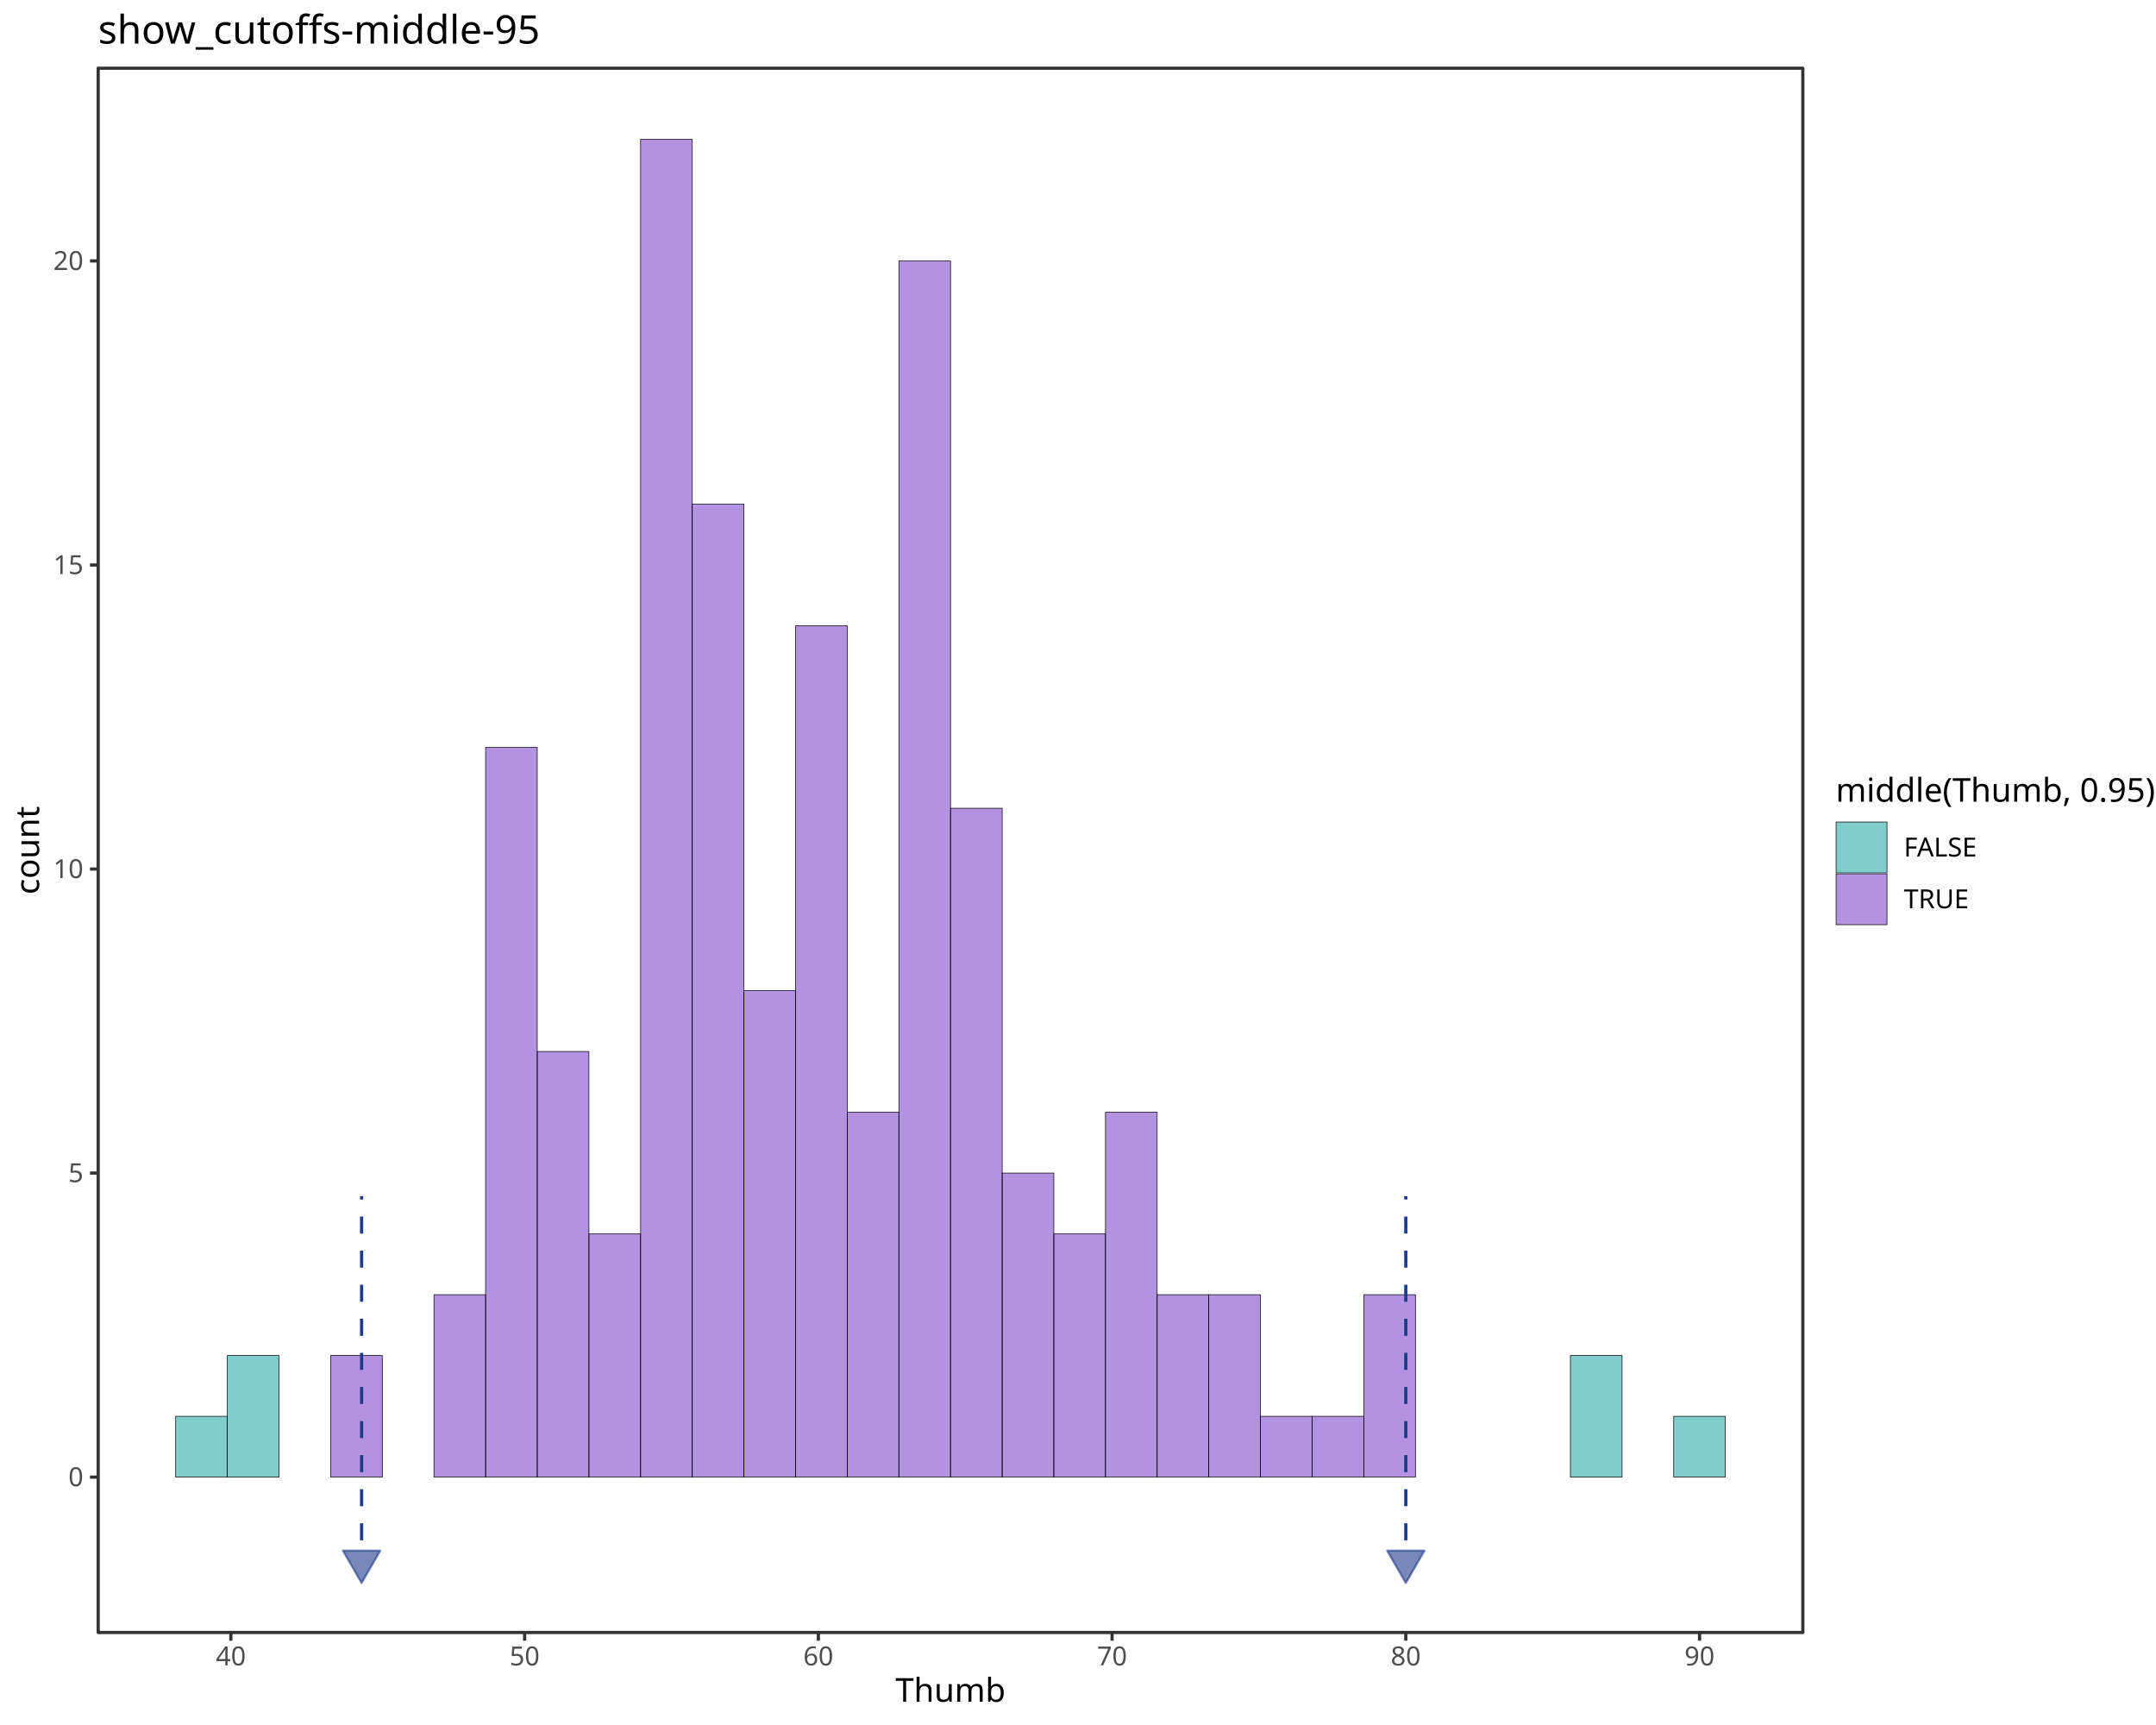
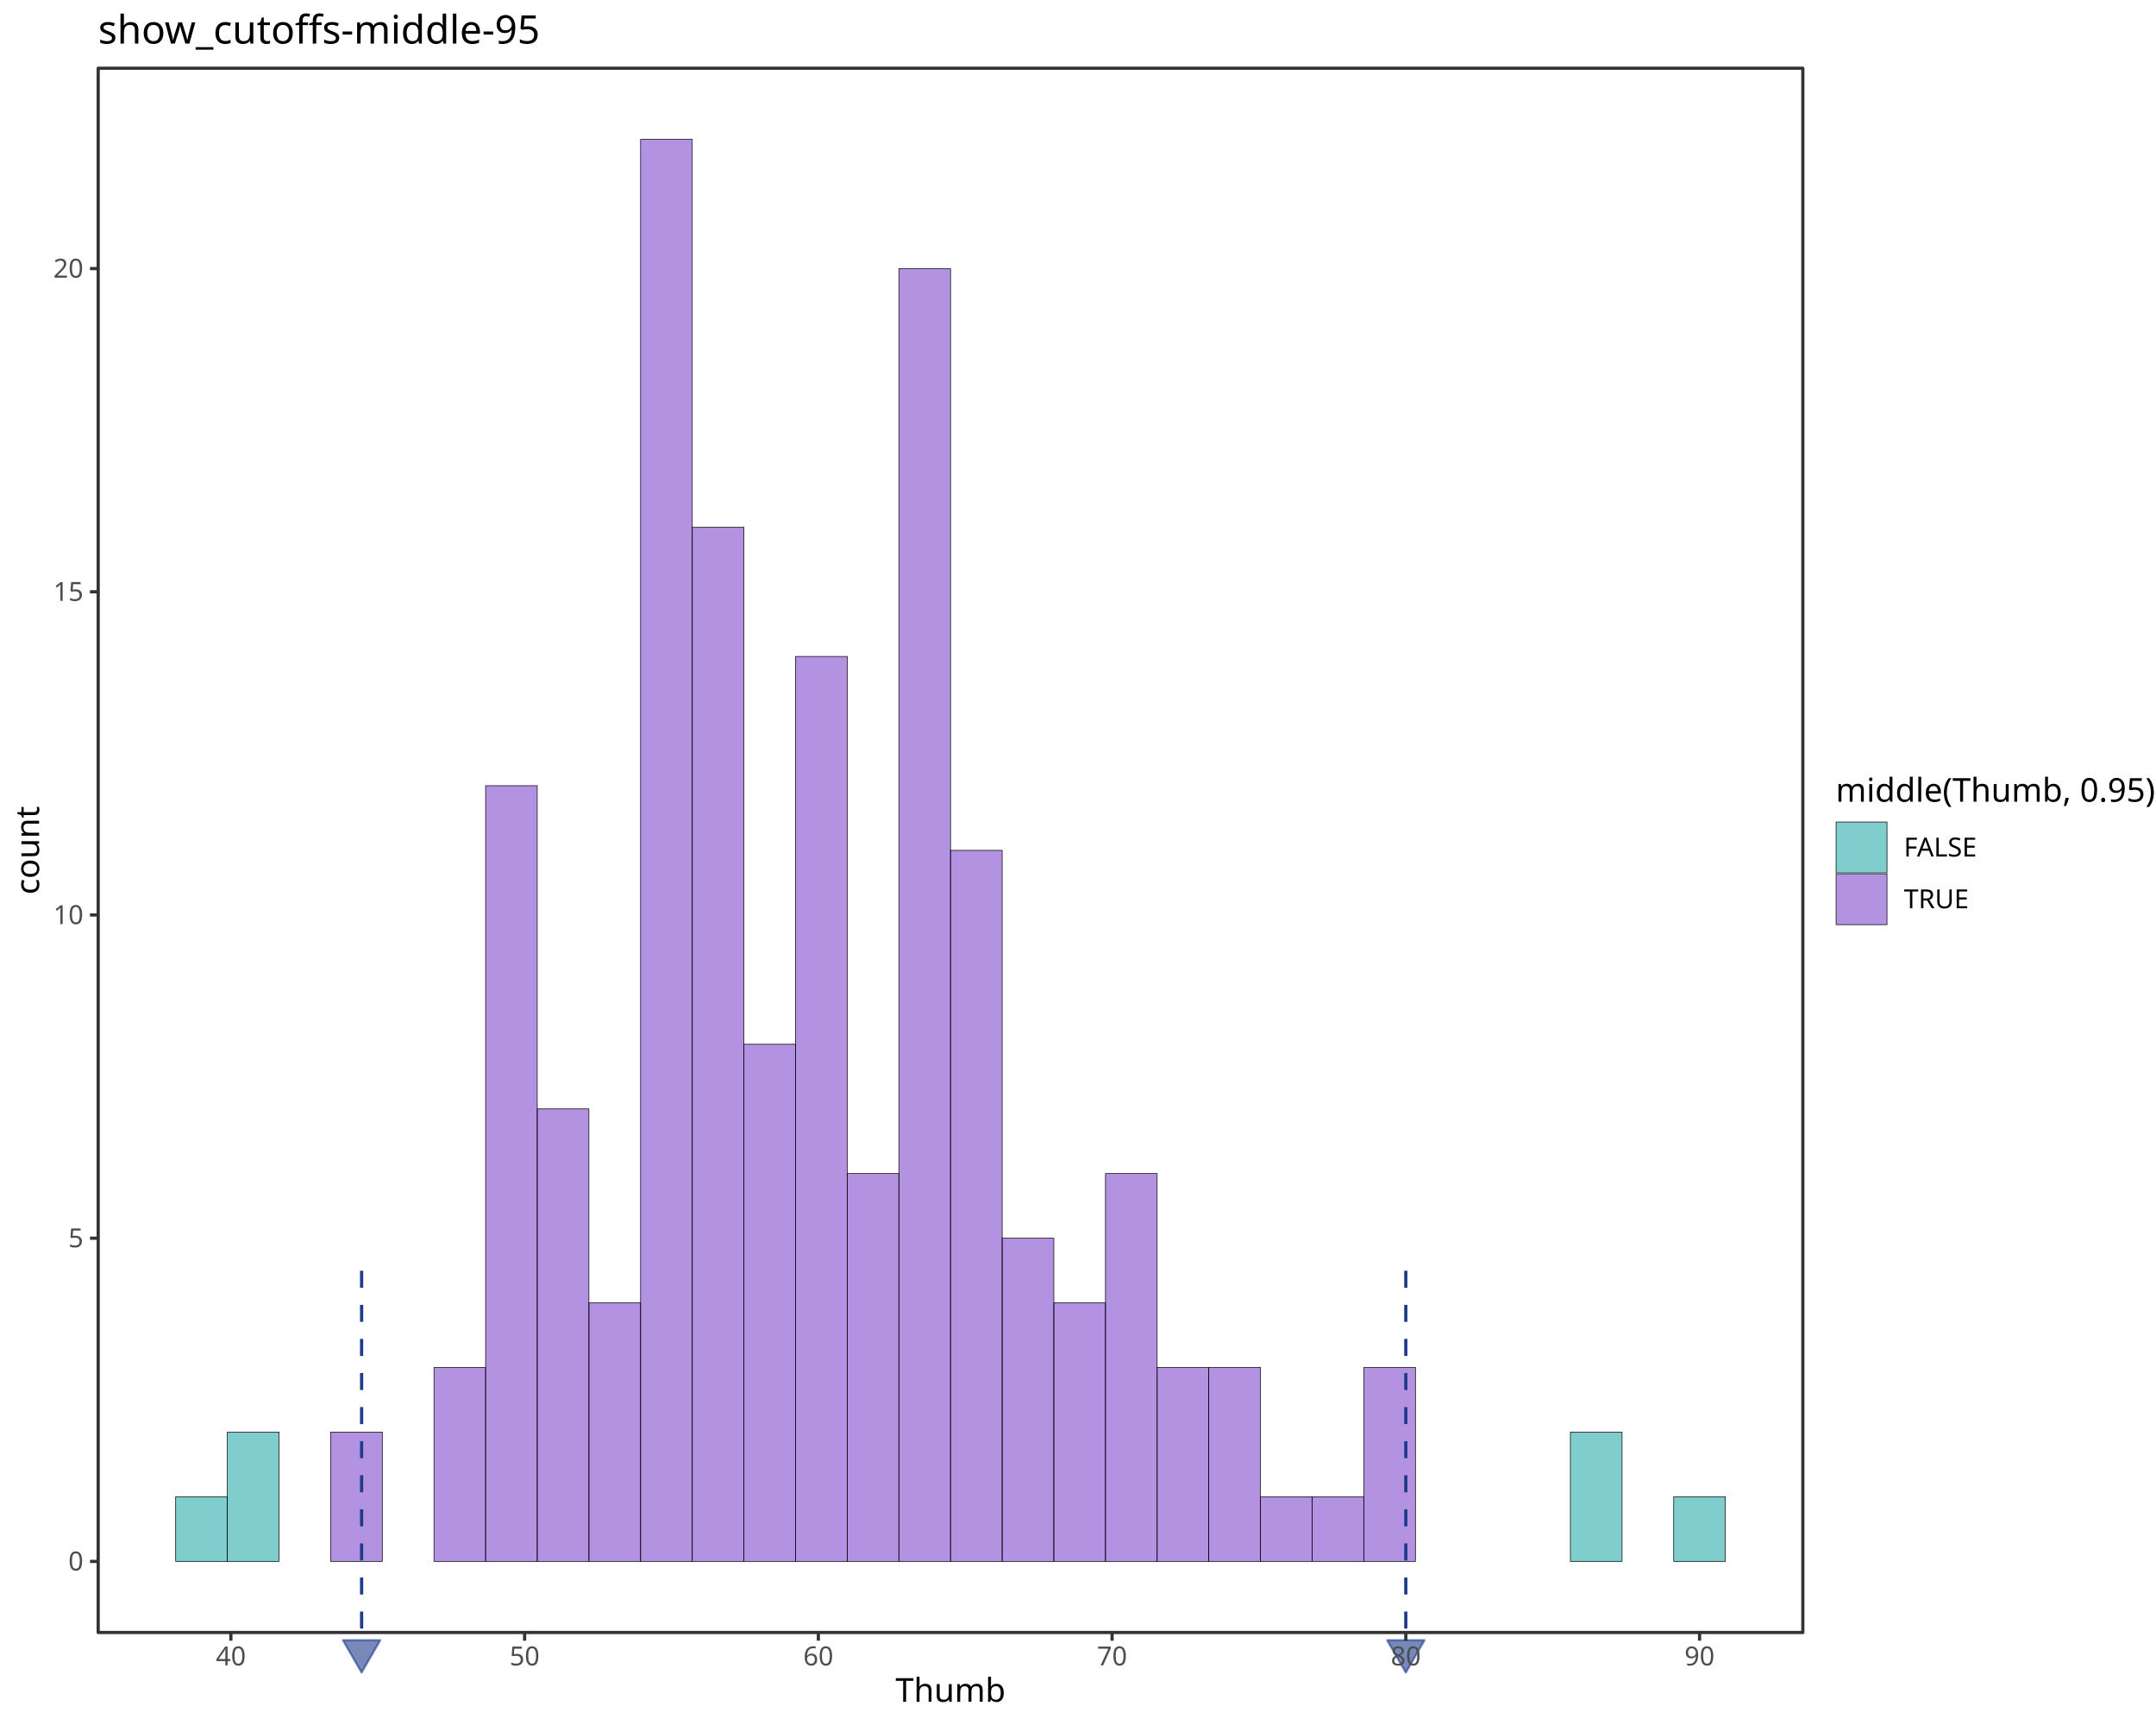
<svg xmlns="http://www.w3.org/2000/svg" class="svglite" data-engine-version="2.0" width="720.00pt" height="576.00pt" viewBox="0 0 720.00 576.00">
  <defs>
    <style type="text/css">
    .svglite line, .svglite polyline, .svglite polygon, .svglite path, .svglite rect, .svglite circle {
      fill: none;
      stroke: #000000;
      stroke-linecap: round;
      stroke-linejoin: round;
      stroke-miterlimit: 10.00;
    }
  </style>
  </defs>
  <rect width="100%" height="100%" style="stroke: none; fill: #FFFFFF;" />
  <defs>
    <clipPath id="cpMC4wMHw3MjAuMDB8MC4wMHw1NzYuMDA=">
      <rect x="0.00" y="0.00" width="720.00" height="576.00" />
    </clipPath>
  </defs>
  <g clip-path="url(#cpMC4wMHw3MjAuMDB8MC4wMHw1NzYuMDA=)">
    <rect x="0.00" y="0.00" width="720.00" height="576.00" style="stroke-width: 1.07; stroke: #FFFFFF; fill: #FFFFFF;" />
    <rect x="32.79" y="22.78" width="569.27" height="522.33" style="stroke-width: 1.07; stroke: none; fill: #FFFFFF;" />
-     <rect x="58.67" y="472.92" width="17.25" height="20.30" style="stroke-width: 0.21; stroke-linecap: butt; stroke-linejoin: miter; fill: #009D9A; fill-opacity: 0.50;" />
-     <rect x="75.92" y="452.62" width="17.25" height="40.61" style="stroke-width: 0.21; stroke-linecap: butt; stroke-linejoin: miter; fill: #009D9A; fill-opacity: 0.50;" />
-     <rect x="93.17" y="493.23" width="17.25" height="0.00" style="stroke-width: 0.21; stroke-linecap: butt; stroke-linejoin: miter; fill: #009D9A; fill-opacity: 0.50;" />
-     <rect x="110.42" y="452.62" width="17.25" height="0.00" style="stroke-width: 0.21; stroke-linecap: butt; stroke-linejoin: miter; fill: #009D9A; fill-opacity: 0.50;" />
-     <rect x="127.67" y="493.23" width="17.25" height="0.00" style="stroke-width: 0.21; stroke-linecap: butt; stroke-linejoin: miter; fill: #009D9A; fill-opacity: 0.50;" />
-     <rect x="144.92" y="432.31" width="17.25" height="0.00" style="stroke-width: 0.21; stroke-linecap: butt; stroke-linejoin: miter; fill: #009D9A; fill-opacity: 0.50;" />
-     <rect x="162.17" y="249.57" width="17.25" height="0.00" style="stroke-width: 0.21; stroke-linecap: butt; stroke-linejoin: miter; fill: #009D9A; fill-opacity: 0.50;" />
-     <rect x="179.42" y="351.10" width="17.25" height="0.00" style="stroke-width: 0.21; stroke-linecap: butt; stroke-linejoin: miter; fill: #009D9A; fill-opacity: 0.50;" />
-     <rect x="196.68" y="412.01" width="17.25" height="0.00" style="stroke-width: 0.21; stroke-linecap: butt; stroke-linejoin: miter; fill: #009D9A; fill-opacity: 0.50;" />
+     <rect x="58.67" y="499.79" width="17.25" height="21.58" style="stroke-width: 0.21; stroke-linecap: butt; stroke-linejoin: miter; fill: #009D9A; fill-opacity: 0.50;" />
+     <rect x="75.92" y="478.20" width="17.25" height="43.17" style="stroke-width: 0.21; stroke-linecap: butt; stroke-linejoin: miter; fill: #009D9A; fill-opacity: 0.50;" />
+     <rect x="93.17" y="521.37" width="17.25" height="0.00" style="stroke-width: 0.21; stroke-linecap: butt; stroke-linejoin: miter; fill: #009D9A; fill-opacity: 0.50;" />
+     <rect x="110.42" y="478.20" width="17.25" height="0.00" style="stroke-width: 0.21; stroke-linecap: butt; stroke-linejoin: miter; fill: #009D9A; fill-opacity: 0.50;" />
+     <rect x="127.67" y="521.37" width="17.25" height="0.00" style="stroke-width: 0.21; stroke-linecap: butt; stroke-linejoin: miter; fill: #009D9A; fill-opacity: 0.50;" />
+     <rect x="144.92" y="456.62" width="17.25" height="0.00" style="stroke-width: 0.21; stroke-linecap: butt; stroke-linejoin: miter; fill: #009D9A; fill-opacity: 0.50;" />
+     <rect x="162.17" y="262.36" width="17.25" height="0.00" style="stroke-width: 0.21; stroke-linecap: butt; stroke-linejoin: miter; fill: #009D9A; fill-opacity: 0.50;" />
+     <rect x="179.42" y="370.28" width="17.25" height="0.00" style="stroke-width: 0.21; stroke-linecap: butt; stroke-linejoin: miter; fill: #009D9A; fill-opacity: 0.50;" />
+     <rect x="196.68" y="435.03" width="17.25" height="0.00" style="stroke-width: 0.21; stroke-linecap: butt; stroke-linejoin: miter; fill: #009D9A; fill-opacity: 0.50;" />
    <rect x="213.93" y="46.53" width="17.25" height="0.00" style="stroke-width: 0.21; stroke-linecap: butt; stroke-linejoin: miter; fill: #009D9A; fill-opacity: 0.50;" />
-     <rect x="231.18" y="168.35" width="17.25" height="0.00" style="stroke-width: 0.21; stroke-linecap: butt; stroke-linejoin: miter; fill: #009D9A; fill-opacity: 0.50;" />
-     <rect x="248.43" y="330.79" width="17.25" height="0.00" style="stroke-width: 0.21; stroke-linecap: butt; stroke-linejoin: miter; fill: #009D9A; fill-opacity: 0.50;" />
-     <rect x="265.68" y="208.96" width="17.25" height="0.00" style="stroke-width: 0.21; stroke-linecap: butt; stroke-linejoin: miter; fill: #009D9A; fill-opacity: 0.50;" />
-     <rect x="282.93" y="371.40" width="17.25" height="0.00" style="stroke-width: 0.21; stroke-linecap: butt; stroke-linejoin: miter; fill: #009D9A; fill-opacity: 0.50;" />
-     <rect x="300.18" y="87.13" width="17.25" height="0.00" style="stroke-width: 0.21; stroke-linecap: butt; stroke-linejoin: miter; fill: #009D9A; fill-opacity: 0.50;" />
-     <rect x="317.43" y="269.88" width="17.25" height="0.00" style="stroke-width: 0.21; stroke-linecap: butt; stroke-linejoin: miter; fill: #009D9A; fill-opacity: 0.50;" />
-     <rect x="334.68" y="391.70" width="17.25" height="0.00" style="stroke-width: 0.21; stroke-linecap: butt; stroke-linejoin: miter; fill: #009D9A; fill-opacity: 0.50;" />
-     <rect x="351.93" y="412.01" width="17.25" height="0.00" style="stroke-width: 0.21; stroke-linecap: butt; stroke-linejoin: miter; fill: #009D9A; fill-opacity: 0.50;" />
-     <rect x="369.18" y="371.40" width="17.25" height="0.00" style="stroke-width: 0.21; stroke-linecap: butt; stroke-linejoin: miter; fill: #009D9A; fill-opacity: 0.50;" />
-     <rect x="386.43" y="432.31" width="17.25" height="0.00" style="stroke-width: 0.21; stroke-linecap: butt; stroke-linejoin: miter; fill: #009D9A; fill-opacity: 0.50;" />
-     <rect x="403.68" y="432.31" width="17.25" height="0.00" style="stroke-width: 0.21; stroke-linecap: butt; stroke-linejoin: miter; fill: #009D9A; fill-opacity: 0.50;" />
-     <rect x="420.93" y="472.92" width="17.25" height="0.00" style="stroke-width: 0.21; stroke-linecap: butt; stroke-linejoin: miter; fill: #009D9A; fill-opacity: 0.50;" />
-     <rect x="438.19" y="472.92" width="17.25" height="0.00" style="stroke-width: 0.21; stroke-linecap: butt; stroke-linejoin: miter; fill: #009D9A; fill-opacity: 0.50;" />
-     <rect x="455.44" y="432.31" width="17.25" height="0.00" style="stroke-width: 0.21; stroke-linecap: butt; stroke-linejoin: miter; fill: #009D9A; fill-opacity: 0.50;" />
-     <rect x="472.69" y="493.23" width="17.25" height="0.00" style="stroke-width: 0.21; stroke-linecap: butt; stroke-linejoin: miter; fill: #009D9A; fill-opacity: 0.50;" />
-     <rect x="489.94" y="493.23" width="17.25" height="0.00" style="stroke-width: 0.21; stroke-linecap: butt; stroke-linejoin: miter; fill: #009D9A; fill-opacity: 0.50;" />
-     <rect x="507.19" y="493.23" width="17.25" height="0.00" style="stroke-width: 0.21; stroke-linecap: butt; stroke-linejoin: miter; fill: #009D9A; fill-opacity: 0.50;" />
-     <rect x="524.44" y="452.62" width="17.25" height="40.61" style="stroke-width: 0.21; stroke-linecap: butt; stroke-linejoin: miter; fill: #009D9A; fill-opacity: 0.50;" />
-     <rect x="541.69" y="493.23" width="17.25" height="0.00" style="stroke-width: 0.21; stroke-linecap: butt; stroke-linejoin: miter; fill: #009D9A; fill-opacity: 0.50;" />
-     <rect x="558.94" y="472.92" width="17.25" height="20.30" style="stroke-width: 0.21; stroke-linecap: butt; stroke-linejoin: miter; fill: #009D9A; fill-opacity: 0.50;" />
-     <rect x="58.67" y="493.23" width="17.25" height="0.00" style="stroke-width: 0.21; stroke-linecap: butt; stroke-linejoin: miter; fill: #6929C4; fill-opacity: 0.50;" />
-     <rect x="75.92" y="493.23" width="17.25" height="0.00" style="stroke-width: 0.21; stroke-linecap: butt; stroke-linejoin: miter; fill: #6929C4; fill-opacity: 0.50;" />
-     <rect x="93.17" y="493.23" width="17.25" height="0.00" style="stroke-width: 0.21; stroke-linecap: butt; stroke-linejoin: miter; fill: #6929C4; fill-opacity: 0.50;" />
-     <rect x="110.42" y="452.62" width="17.25" height="40.61" style="stroke-width: 0.21; stroke-linecap: butt; stroke-linejoin: miter; fill: #6929C4; fill-opacity: 0.50;" />
-     <rect x="127.67" y="493.23" width="17.25" height="0.00" style="stroke-width: 0.21; stroke-linecap: butt; stroke-linejoin: miter; fill: #6929C4; fill-opacity: 0.50;" />
-     <rect x="144.92" y="432.31" width="17.25" height="60.91" style="stroke-width: 0.21; stroke-linecap: butt; stroke-linejoin: miter; fill: #6929C4; fill-opacity: 0.50;" />
-     <rect x="162.17" y="249.57" width="17.25" height="243.66" style="stroke-width: 0.21; stroke-linecap: butt; stroke-linejoin: miter; fill: #6929C4; fill-opacity: 0.50;" />
-     <rect x="179.42" y="351.10" width="17.25" height="142.13" style="stroke-width: 0.21; stroke-linecap: butt; stroke-linejoin: miter; fill: #6929C4; fill-opacity: 0.50;" />
-     <rect x="196.68" y="412.01" width="17.25" height="81.22" style="stroke-width: 0.21; stroke-linecap: butt; stroke-linejoin: miter; fill: #6929C4; fill-opacity: 0.50;" />
-     <rect x="213.93" y="46.53" width="17.25" height="446.70" style="stroke-width: 0.21; stroke-linecap: butt; stroke-linejoin: miter; fill: #6929C4; fill-opacity: 0.50;" />
-     <rect x="231.18" y="168.35" width="17.25" height="324.87" style="stroke-width: 0.21; stroke-linecap: butt; stroke-linejoin: miter; fill: #6929C4; fill-opacity: 0.50;" />
-     <rect x="248.43" y="330.79" width="17.25" height="162.44" style="stroke-width: 0.21; stroke-linecap: butt; stroke-linejoin: miter; fill: #6929C4; fill-opacity: 0.50;" />
-     <rect x="265.68" y="208.96" width="17.25" height="284.27" style="stroke-width: 0.21; stroke-linecap: butt; stroke-linejoin: miter; fill: #6929C4; fill-opacity: 0.50;" />
-     <rect x="282.93" y="371.40" width="17.25" height="121.83" style="stroke-width: 0.21; stroke-linecap: butt; stroke-linejoin: miter; fill: #6929C4; fill-opacity: 0.50;" />
-     <rect x="300.18" y="87.13" width="17.25" height="406.09" style="stroke-width: 0.21; stroke-linecap: butt; stroke-linejoin: miter; fill: #6929C4; fill-opacity: 0.50;" />
-     <rect x="317.43" y="269.88" width="17.25" height="223.35" style="stroke-width: 0.21; stroke-linecap: butt; stroke-linejoin: miter; fill: #6929C4; fill-opacity: 0.50;" />
-     <rect x="334.68" y="391.70" width="17.25" height="101.52" style="stroke-width: 0.21; stroke-linecap: butt; stroke-linejoin: miter; fill: #6929C4; fill-opacity: 0.50;" />
-     <rect x="351.93" y="412.01" width="17.25" height="81.22" style="stroke-width: 0.21; stroke-linecap: butt; stroke-linejoin: miter; fill: #6929C4; fill-opacity: 0.50;" />
-     <rect x="369.18" y="371.40" width="17.25" height="121.83" style="stroke-width: 0.21; stroke-linecap: butt; stroke-linejoin: miter; fill: #6929C4; fill-opacity: 0.50;" />
-     <rect x="386.43" y="432.31" width="17.25" height="60.91" style="stroke-width: 0.21; stroke-linecap: butt; stroke-linejoin: miter; fill: #6929C4; fill-opacity: 0.50;" />
-     <rect x="403.68" y="432.31" width="17.25" height="60.91" style="stroke-width: 0.21; stroke-linecap: butt; stroke-linejoin: miter; fill: #6929C4; fill-opacity: 0.50;" />
-     <rect x="420.93" y="472.92" width="17.25" height="20.30" style="stroke-width: 0.21; stroke-linecap: butt; stroke-linejoin: miter; fill: #6929C4; fill-opacity: 0.50;" />
-     <rect x="438.19" y="472.92" width="17.25" height="20.30" style="stroke-width: 0.21; stroke-linecap: butt; stroke-linejoin: miter; fill: #6929C4; fill-opacity: 0.50;" />
-     <rect x="455.44" y="432.31" width="17.25" height="60.91" style="stroke-width: 0.21; stroke-linecap: butt; stroke-linejoin: miter; fill: #6929C4; fill-opacity: 0.50;" />
-     <rect x="472.69" y="493.23" width="17.25" height="0.00" style="stroke-width: 0.21; stroke-linecap: butt; stroke-linejoin: miter; fill: #6929C4; fill-opacity: 0.50;" />
-     <rect x="489.94" y="493.23" width="17.25" height="0.00" style="stroke-width: 0.21; stroke-linecap: butt; stroke-linejoin: miter; fill: #6929C4; fill-opacity: 0.50;" />
-     <rect x="507.19" y="493.23" width="17.25" height="0.00" style="stroke-width: 0.21; stroke-linecap: butt; stroke-linejoin: miter; fill: #6929C4; fill-opacity: 0.50;" />
-     <rect x="524.44" y="493.23" width="17.25" height="0.00" style="stroke-width: 0.21; stroke-linecap: butt; stroke-linejoin: miter; fill: #6929C4; fill-opacity: 0.50;" />
-     <rect x="541.69" y="493.23" width="17.25" height="0.00" style="stroke-width: 0.21; stroke-linecap: butt; stroke-linejoin: miter; fill: #6929C4; fill-opacity: 0.50;" />
-     <rect x="558.94" y="493.23" width="17.25" height="0.00" style="stroke-width: 0.21; stroke-linecap: butt; stroke-linejoin: miter; fill: #6929C4; fill-opacity: 0.50;" />
-     <line x1="120.76" y1="514.33" x2="120.76" y2="399.42" style="stroke-width: 1.07; stroke: #1E3A8A; stroke-dasharray: 5.69,5.69; stroke-linecap: butt;" />
-     <polygon points="120.76,528.56 126.98,517.78 114.53,517.78 " style="stroke-width: 0.71; stroke: #1E3A8A; stroke-opacity: 0.60; fill: #1E3A8A; fill-opacity: 0.60;" />
-     <line x1="469.47" y1="514.33" x2="469.47" y2="399.42" style="stroke-width: 1.07; stroke: #1E3A8A; stroke-dasharray: 5.69,5.69; stroke-linecap: butt;" />
-     <polygon points="469.47,528.56 475.70,517.78 463.25,517.78 " style="stroke-width: 0.71; stroke: #1E3A8A; stroke-opacity: 0.60; fill: #1E3A8A; fill-opacity: 0.60;" />
+     <rect x="231.18" y="176.03" width="17.25" height="0.00" style="stroke-width: 0.21; stroke-linecap: butt; stroke-linejoin: miter; fill: #009D9A; fill-opacity: 0.50;" />
+     <rect x="248.43" y="348.70" width="17.25" height="0.00" style="stroke-width: 0.21; stroke-linecap: butt; stroke-linejoin: miter; fill: #009D9A; fill-opacity: 0.50;" />
+     <rect x="265.68" y="219.20" width="17.25" height="0.00" style="stroke-width: 0.21; stroke-linecap: butt; stroke-linejoin: miter; fill: #009D9A; fill-opacity: 0.50;" />
+     <rect x="282.93" y="391.87" width="17.25" height="0.00" style="stroke-width: 0.21; stroke-linecap: butt; stroke-linejoin: miter; fill: #009D9A; fill-opacity: 0.50;" />
+     <rect x="300.18" y="89.69" width="17.25" height="0.00" style="stroke-width: 0.21; stroke-linecap: butt; stroke-linejoin: miter; fill: #009D9A; fill-opacity: 0.50;" />
+     <rect x="317.43" y="283.95" width="17.25" height="0.00" style="stroke-width: 0.21; stroke-linecap: butt; stroke-linejoin: miter; fill: #009D9A; fill-opacity: 0.50;" />
+     <rect x="334.68" y="413.45" width="17.25" height="0.00" style="stroke-width: 0.21; stroke-linecap: butt; stroke-linejoin: miter; fill: #009D9A; fill-opacity: 0.50;" />
+     <rect x="351.93" y="435.03" width="17.25" height="0.00" style="stroke-width: 0.21; stroke-linecap: butt; stroke-linejoin: miter; fill: #009D9A; fill-opacity: 0.50;" />
+     <rect x="369.18" y="391.87" width="17.25" height="0.00" style="stroke-width: 0.21; stroke-linecap: butt; stroke-linejoin: miter; fill: #009D9A; fill-opacity: 0.50;" />
+     <rect x="386.43" y="456.62" width="17.25" height="0.00" style="stroke-width: 0.21; stroke-linecap: butt; stroke-linejoin: miter; fill: #009D9A; fill-opacity: 0.50;" />
+     <rect x="403.68" y="456.62" width="17.25" height="0.00" style="stroke-width: 0.21; stroke-linecap: butt; stroke-linejoin: miter; fill: #009D9A; fill-opacity: 0.50;" />
+     <rect x="420.93" y="499.79" width="17.25" height="0.00" style="stroke-width: 0.21; stroke-linecap: butt; stroke-linejoin: miter; fill: #009D9A; fill-opacity: 0.50;" />
+     <rect x="438.19" y="499.79" width="17.25" height="0.00" style="stroke-width: 0.21; stroke-linecap: butt; stroke-linejoin: miter; fill: #009D9A; fill-opacity: 0.50;" />
+     <rect x="455.44" y="456.62" width="17.25" height="0.00" style="stroke-width: 0.21; stroke-linecap: butt; stroke-linejoin: miter; fill: #009D9A; fill-opacity: 0.50;" />
+     <rect x="472.69" y="521.37" width="17.25" height="0.00" style="stroke-width: 0.21; stroke-linecap: butt; stroke-linejoin: miter; fill: #009D9A; fill-opacity: 0.50;" />
+     <rect x="489.94" y="521.37" width="17.25" height="0.00" style="stroke-width: 0.21; stroke-linecap: butt; stroke-linejoin: miter; fill: #009D9A; fill-opacity: 0.50;" />
+     <rect x="507.19" y="521.37" width="17.25" height="0.00" style="stroke-width: 0.21; stroke-linecap: butt; stroke-linejoin: miter; fill: #009D9A; fill-opacity: 0.50;" />
+     <rect x="524.44" y="478.20" width="17.25" height="43.17" style="stroke-width: 0.21; stroke-linecap: butt; stroke-linejoin: miter; fill: #009D9A; fill-opacity: 0.50;" />
+     <rect x="541.69" y="521.37" width="17.25" height="0.00" style="stroke-width: 0.21; stroke-linecap: butt; stroke-linejoin: miter; fill: #009D9A; fill-opacity: 0.50;" />
+     <rect x="558.94" y="499.79" width="17.25" height="21.58" style="stroke-width: 0.21; stroke-linecap: butt; stroke-linejoin: miter; fill: #009D9A; fill-opacity: 0.50;" />
+     <rect x="58.67" y="521.37" width="17.25" height="0.00" style="stroke-width: 0.21; stroke-linecap: butt; stroke-linejoin: miter; fill: #6929C4; fill-opacity: 0.50;" />
+     <rect x="75.92" y="521.37" width="17.25" height="0.00" style="stroke-width: 0.21; stroke-linecap: butt; stroke-linejoin: miter; fill: #6929C4; fill-opacity: 0.50;" />
+     <rect x="93.17" y="521.37" width="17.25" height="0.00" style="stroke-width: 0.21; stroke-linecap: butt; stroke-linejoin: miter; fill: #6929C4; fill-opacity: 0.50;" />
+     <rect x="110.42" y="478.20" width="17.25" height="43.17" style="stroke-width: 0.21; stroke-linecap: butt; stroke-linejoin: miter; fill: #6929C4; fill-opacity: 0.50;" />
+     <rect x="127.67" y="521.37" width="17.25" height="0.00" style="stroke-width: 0.21; stroke-linecap: butt; stroke-linejoin: miter; fill: #6929C4; fill-opacity: 0.50;" />
+     <rect x="144.92" y="456.62" width="17.25" height="64.75" style="stroke-width: 0.21; stroke-linecap: butt; stroke-linejoin: miter; fill: #6929C4; fill-opacity: 0.50;" />
+     <rect x="162.17" y="262.36" width="17.25" height="259.01" style="stroke-width: 0.21; stroke-linecap: butt; stroke-linejoin: miter; fill: #6929C4; fill-opacity: 0.50;" />
+     <rect x="179.42" y="370.28" width="17.25" height="151.09" style="stroke-width: 0.21; stroke-linecap: butt; stroke-linejoin: miter; fill: #6929C4; fill-opacity: 0.50;" />
+     <rect x="196.68" y="435.03" width="17.25" height="86.34" style="stroke-width: 0.21; stroke-linecap: butt; stroke-linejoin: miter; fill: #6929C4; fill-opacity: 0.50;" />
+     <rect x="213.93" y="46.53" width="17.25" height="474.84" style="stroke-width: 0.21; stroke-linecap: butt; stroke-linejoin: miter; fill: #6929C4; fill-opacity: 0.50;" />
+     <rect x="231.18" y="176.03" width="17.25" height="345.34" style="stroke-width: 0.21; stroke-linecap: butt; stroke-linejoin: miter; fill: #6929C4; fill-opacity: 0.50;" />
+     <rect x="248.43" y="348.70" width="17.25" height="172.67" style="stroke-width: 0.21; stroke-linecap: butt; stroke-linejoin: miter; fill: #6929C4; fill-opacity: 0.50;" />
+     <rect x="265.68" y="219.20" width="17.25" height="302.17" style="stroke-width: 0.21; stroke-linecap: butt; stroke-linejoin: miter; fill: #6929C4; fill-opacity: 0.50;" />
+     <rect x="282.93" y="391.87" width="17.25" height="129.50" style="stroke-width: 0.21; stroke-linecap: butt; stroke-linejoin: miter; fill: #6929C4; fill-opacity: 0.50;" />
+     <rect x="300.18" y="89.69" width="17.25" height="431.68" style="stroke-width: 0.21; stroke-linecap: butt; stroke-linejoin: miter; fill: #6929C4; fill-opacity: 0.50;" />
+     <rect x="317.43" y="283.95" width="17.25" height="237.42" style="stroke-width: 0.21; stroke-linecap: butt; stroke-linejoin: miter; fill: #6929C4; fill-opacity: 0.50;" />
+     <rect x="334.68" y="413.45" width="17.25" height="107.92" style="stroke-width: 0.21; stroke-linecap: butt; stroke-linejoin: miter; fill: #6929C4; fill-opacity: 0.50;" />
+     <rect x="351.93" y="435.03" width="17.25" height="86.34" style="stroke-width: 0.21; stroke-linecap: butt; stroke-linejoin: miter; fill: #6929C4; fill-opacity: 0.50;" />
+     <rect x="369.18" y="391.87" width="17.25" height="129.50" style="stroke-width: 0.21; stroke-linecap: butt; stroke-linejoin: miter; fill: #6929C4; fill-opacity: 0.50;" />
+     <rect x="386.43" y="456.62" width="17.25" height="64.75" style="stroke-width: 0.21; stroke-linecap: butt; stroke-linejoin: miter; fill: #6929C4; fill-opacity: 0.50;" />
+     <rect x="403.68" y="456.62" width="17.25" height="64.75" style="stroke-width: 0.21; stroke-linecap: butt; stroke-linejoin: miter; fill: #6929C4; fill-opacity: 0.50;" />
+     <rect x="420.93" y="499.79" width="17.25" height="21.58" style="stroke-width: 0.21; stroke-linecap: butt; stroke-linejoin: miter; fill: #6929C4; fill-opacity: 0.50;" />
+     <rect x="438.19" y="499.79" width="17.25" height="21.58" style="stroke-width: 0.21; stroke-linecap: butt; stroke-linejoin: miter; fill: #6929C4; fill-opacity: 0.50;" />
+     <rect x="455.44" y="456.62" width="17.25" height="64.75" style="stroke-width: 0.21; stroke-linecap: butt; stroke-linejoin: miter; fill: #6929C4; fill-opacity: 0.50;" />
+     <rect x="472.69" y="521.37" width="17.25" height="0.00" style="stroke-width: 0.21; stroke-linecap: butt; stroke-linejoin: miter; fill: #6929C4; fill-opacity: 0.50;" />
+     <rect x="489.94" y="521.37" width="17.25" height="0.00" style="stroke-width: 0.21; stroke-linecap: butt; stroke-linejoin: miter; fill: #6929C4; fill-opacity: 0.50;" />
+     <rect x="507.19" y="521.37" width="17.25" height="0.00" style="stroke-width: 0.21; stroke-linecap: butt; stroke-linejoin: miter; fill: #6929C4; fill-opacity: 0.50;" />
+     <rect x="524.44" y="521.37" width="17.25" height="0.00" style="stroke-width: 0.21; stroke-linecap: butt; stroke-linejoin: miter; fill: #6929C4; fill-opacity: 0.50;" />
+     <rect x="541.69" y="521.37" width="17.25" height="0.00" style="stroke-width: 0.21; stroke-linecap: butt; stroke-linejoin: miter; fill: #6929C4; fill-opacity: 0.50;" />
+     <rect x="558.94" y="521.37" width="17.25" height="0.00" style="stroke-width: 0.21; stroke-linecap: butt; stroke-linejoin: miter; fill: #6929C4; fill-opacity: 0.50;" />
+     <line x1="120.76" y1="543.81" x2="120.76" y2="421.65" style="stroke-width: 1.07; stroke: #1E3A8A; stroke-dasharray: 5.69,5.69; stroke-linecap: butt;" />
+     <polygon points="120.76,558.47 126.98,547.69 114.53,547.69 " style="stroke-width: 0.71; stroke: #1E3A8A; stroke-opacity: 0.60; fill: #1E3A8A; fill-opacity: 0.60;" />
+     <line x1="469.47" y1="543.81" x2="469.47" y2="421.65" style="stroke-width: 1.07; stroke: #1E3A8A; stroke-dasharray: 5.69,5.69; stroke-linecap: butt;" />
+     <polygon points="469.47,558.47 475.70,547.69 463.25,547.69 " style="stroke-width: 0.71; stroke: #1E3A8A; stroke-opacity: 0.60; fill: #1E3A8A; fill-opacity: 0.60;" />
    <rect x="32.79" y="22.78" width="569.27" height="522.33" style="stroke-width: 1.07; stroke: #333333;" />
-     <text x="27.86" y="496.26" text-anchor="end" style="font-size: 8.80px; fill: #4D4D4D; font-family: sans;" textLength="4.89px" lengthAdjust="spacingAndGlyphs">0</text>
-     <text x="27.86" y="394.73" text-anchor="end" style="font-size: 8.80px; fill: #4D4D4D; font-family: sans;" textLength="4.89px" lengthAdjust="spacingAndGlyphs">5</text>
-     <text x="27.86" y="293.21" text-anchor="end" style="font-size: 8.80px; fill: #4D4D4D; font-family: sans;" textLength="9.79px" lengthAdjust="spacingAndGlyphs">10</text>
-     <text x="27.86" y="191.69" text-anchor="end" style="font-size: 8.80px; fill: #4D4D4D; font-family: sans;" textLength="9.79px" lengthAdjust="spacingAndGlyphs">15</text>
-     <text x="27.86" y="90.16" text-anchor="end" style="font-size: 8.80px; fill: #4D4D4D; font-family: sans;" textLength="9.79px" lengthAdjust="spacingAndGlyphs">20</text>
-     <polyline points="30.05,493.23 32.79,493.23 " style="stroke-width: 1.07; stroke: #333333; stroke-linecap: butt;" />
-     <polyline points="30.05,391.70 32.79,391.70 " style="stroke-width: 1.07; stroke: #333333; stroke-linecap: butt;" />
-     <polyline points="30.05,290.18 32.79,290.18 " style="stroke-width: 1.07; stroke: #333333; stroke-linecap: butt;" />
-     <polyline points="30.05,188.66 32.79,188.66 " style="stroke-width: 1.07; stroke: #333333; stroke-linecap: butt;" />
-     <polyline points="30.05,87.13 32.79,87.13 " style="stroke-width: 1.07; stroke: #333333; stroke-linecap: butt;" />
+     <text x="27.86" y="524.40" text-anchor="end" style="font-size: 8.80px; fill: #4D4D4D; font-family: sans;" textLength="4.89px" lengthAdjust="spacingAndGlyphs">0</text>
+     <text x="27.86" y="416.48" text-anchor="end" style="font-size: 8.80px; fill: #4D4D4D; font-family: sans;" textLength="4.89px" lengthAdjust="spacingAndGlyphs">5</text>
+     <text x="27.86" y="308.56" text-anchor="end" style="font-size: 8.80px; fill: #4D4D4D; font-family: sans;" textLength="9.79px" lengthAdjust="spacingAndGlyphs">10</text>
+     <text x="27.86" y="200.64" text-anchor="end" style="font-size: 8.80px; fill: #4D4D4D; font-family: sans;" textLength="9.79px" lengthAdjust="spacingAndGlyphs">15</text>
+     <text x="27.86" y="92.72" text-anchor="end" style="font-size: 8.80px; fill: #4D4D4D; font-family: sans;" textLength="9.79px" lengthAdjust="spacingAndGlyphs">20</text>
+     <polyline points="30.05,521.37 32.79,521.37 " style="stroke-width: 1.07; stroke: #333333; stroke-linecap: butt;" />
+     <polyline points="30.05,413.45 32.79,413.45 " style="stroke-width: 1.07; stroke: #333333; stroke-linecap: butt;" />
+     <polyline points="30.05,305.53 32.79,305.53 " style="stroke-width: 1.07; stroke: #333333; stroke-linecap: butt;" />
+     <polyline points="30.05,197.61 32.79,197.61 " style="stroke-width: 1.07; stroke: #333333; stroke-linecap: butt;" />
+     <polyline points="30.05,89.69 32.79,89.69 " style="stroke-width: 1.07; stroke: #333333; stroke-linecap: butt;" />
    <polyline points="77.10,547.85 77.10,545.11 " style="stroke-width: 1.07; stroke: #333333; stroke-linecap: butt;" />
    <polyline points="175.20,547.85 175.20,545.11 " style="stroke-width: 1.07; stroke: #333333; stroke-linecap: butt;" />
    <polyline points="273.29,547.85 273.29,545.11 " style="stroke-width: 1.07; stroke: #333333; stroke-linecap: butt;" />
    <polyline points="371.38,547.85 371.38,545.11 " style="stroke-width: 1.07; stroke: #333333; stroke-linecap: butt;" />
    <polyline points="469.47,547.85 469.47,545.11 " style="stroke-width: 1.07; stroke: #333333; stroke-linecap: butt;" />
    <polyline points="567.57,547.85 567.57,545.11 " style="stroke-width: 1.07; stroke: #333333; stroke-linecap: butt;" />
    <text x="77.10" y="556.10" text-anchor="middle" style="font-size: 8.80px; fill: #4D4D4D; font-family: sans;" textLength="9.79px" lengthAdjust="spacingAndGlyphs">40</text>
    <text x="175.20" y="556.10" text-anchor="middle" style="font-size: 8.80px; fill: #4D4D4D; font-family: sans;" textLength="9.79px" lengthAdjust="spacingAndGlyphs">50</text>
    <text x="273.29" y="556.10" text-anchor="middle" style="font-size: 8.80px; fill: #4D4D4D; font-family: sans;" textLength="9.79px" lengthAdjust="spacingAndGlyphs">60</text>
    <text x="371.38" y="556.10" text-anchor="middle" style="font-size: 8.80px; fill: #4D4D4D; font-family: sans;" textLength="9.79px" lengthAdjust="spacingAndGlyphs">70</text>
    <text x="469.47" y="556.10" text-anchor="middle" style="font-size: 8.80px; fill: #4D4D4D; font-family: sans;" textLength="9.79px" lengthAdjust="spacingAndGlyphs">80</text>
    <text x="567.57" y="556.10" text-anchor="middle" style="font-size: 8.80px; fill: #4D4D4D; font-family: sans;" textLength="9.79px" lengthAdjust="spacingAndGlyphs">90</text>
    <text x="317.43" y="568.24" text-anchor="middle" style="font-size: 11.00px; font-family: sans;" textLength="34.24px" lengthAdjust="spacingAndGlyphs">Thumb</text>
    <text transform="translate(13.05,283.95) rotate(-90)" text-anchor="middle" style="font-size: 11.00px; font-family: sans;" textLength="26.91px" lengthAdjust="spacingAndGlyphs">count</text>
    <rect x="613.03" y="259.00" width="101.49" height="49.89" style="stroke-width: 1.07; stroke: none; fill: #FFFFFF;" />
    <text x="613.03" y="267.71" style="font-size: 11.00px; font-family: sans;" textLength="101.49px" lengthAdjust="spacingAndGlyphs">middle(Thumb, 0.95)</text>
    <rect x="613.03" y="274.33" width="17.28" height="17.28" style="stroke-width: 1.07; stroke: none; fill: #FFFFFF;" />
    <rect x="613.17" y="274.48" width="17.00" height="17.00" style="stroke-width: 0.21; stroke-linecap: butt; stroke-linejoin: miter; fill: #009D9A; fill-opacity: 0.50;" />
    <rect x="613.03" y="291.61" width="17.28" height="17.28" style="stroke-width: 1.07; stroke: none; fill: #FFFFFF;" />
    <rect x="613.17" y="291.76" width="17.00" height="17.00" style="stroke-width: 0.21; stroke-linecap: butt; stroke-linejoin: miter; fill: #6929C4; fill-opacity: 0.50;" />
    <text x="635.79" y="286.00" style="font-size: 8.80px; font-family: sans;" textLength="27.88px" lengthAdjust="spacingAndGlyphs">FALSE</text>
    <text x="635.79" y="303.28" style="font-size: 8.80px; font-family: sans;" textLength="23.96px" lengthAdjust="spacingAndGlyphs">TRUE</text>
    <text x="32.79" y="14.56" style="font-size: 13.20px; font-family: sans;" textLength="139.42px" lengthAdjust="spacingAndGlyphs">show_cutoffs-middle-95</text>
  </g>
</svg>
